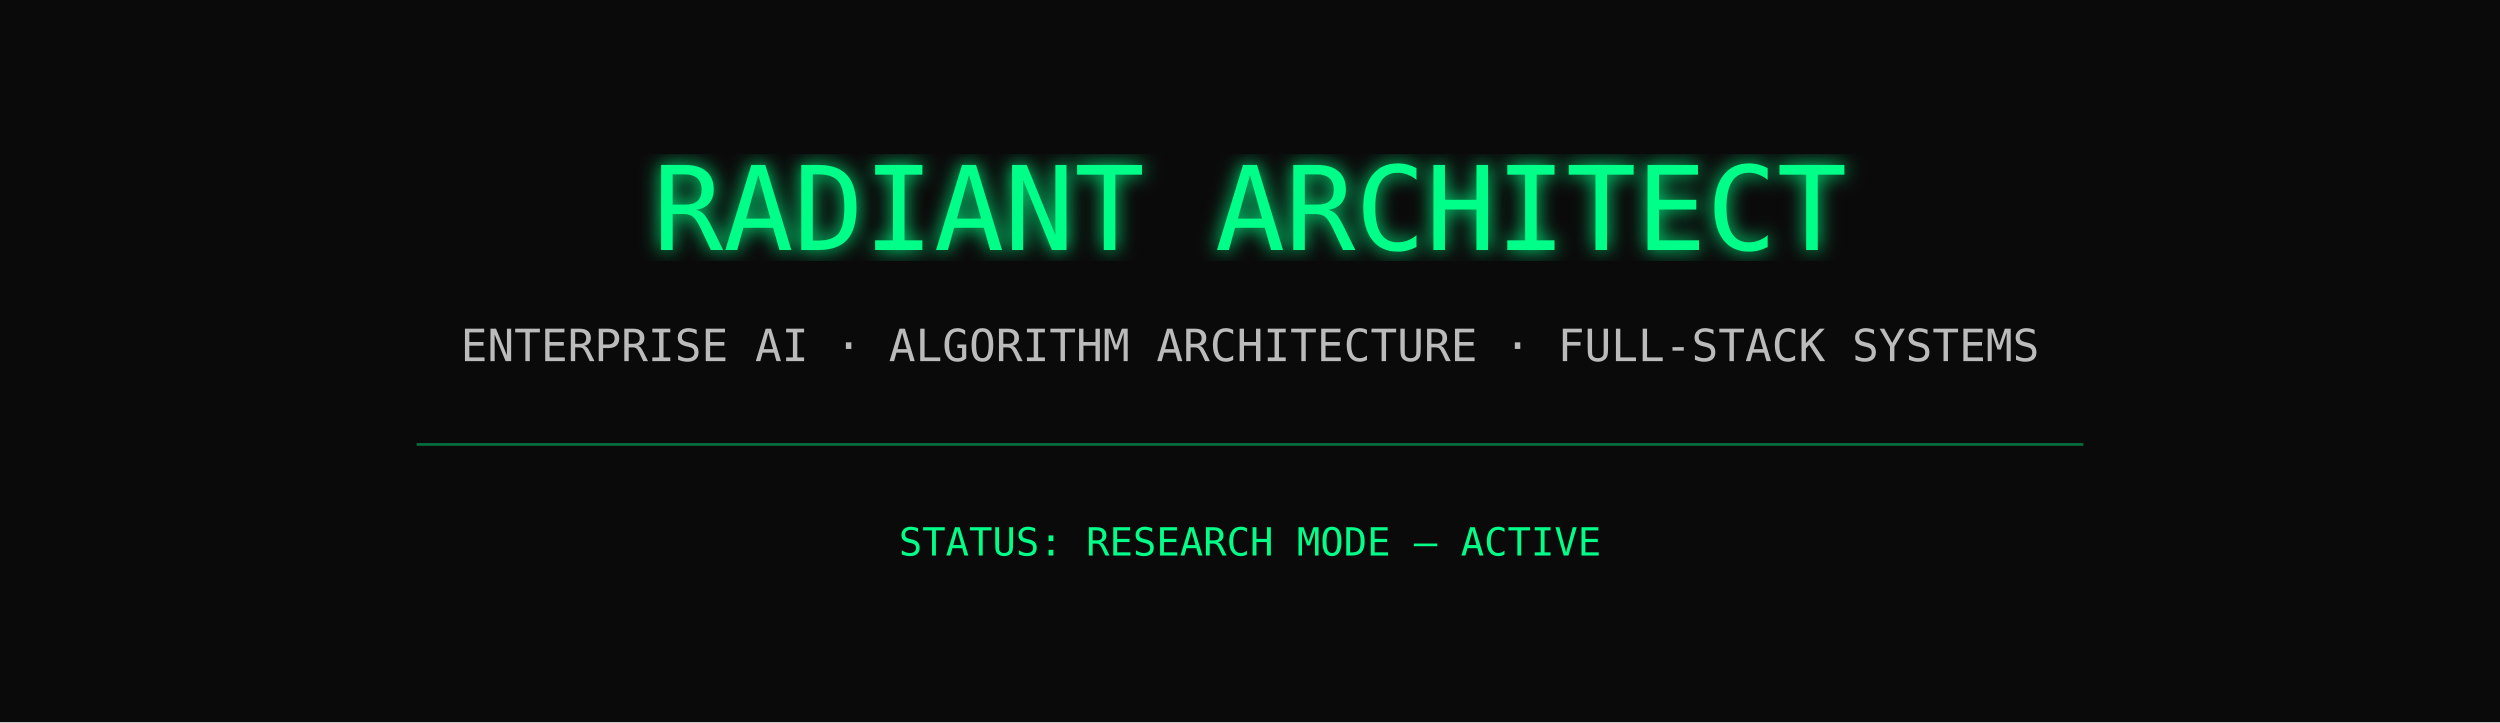
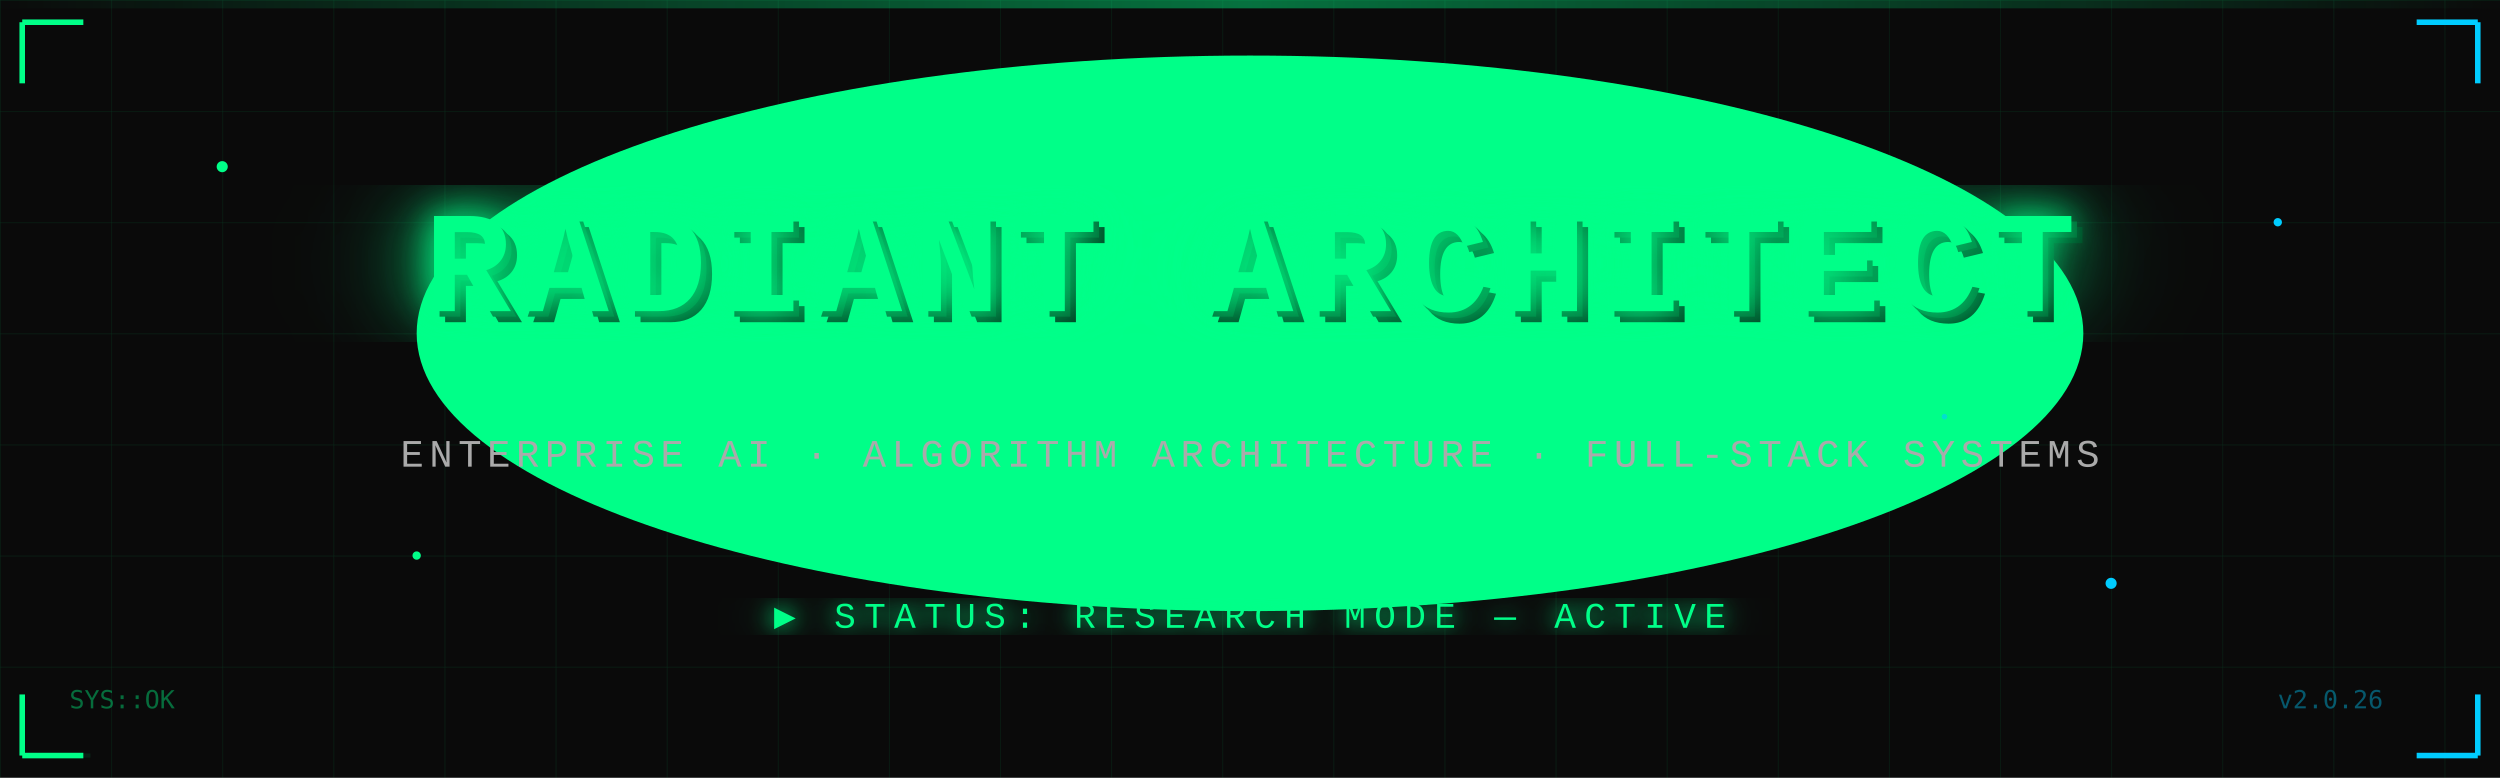
- <svg xmlns="http://www.w3.org/2000/svg" width="900" height="260" viewBox="0 0 900 260">
-   <rect width="100%" height="100%" fill="#0a0a0a" />
+ <svg xmlns="http://www.w3.org/2000/svg" width="900" height="280" viewBox="0 0 900 280">
  <defs>
-     <filter id="glow">
-       <feGaussianBlur stdDeviation="3.5" result="coloredBlur" />
+     <filter id="glow" x="-20%" y="-20%" width="140%" height="140%">
+       <feGaussianBlur stdDeviation="4" result="blur1" />
+       <feGaussianBlur stdDeviation="8" result="blur2" />
      <feMerge>
-         <feMergeNode in="coloredBlur" />
+         <feMergeNode in="blur2" />
+         <feMergeNode in="blur1" />
        <feMergeNode in="SourceGraphic" />
      </feMerge>
    </filter>
+     <filter id="strongGlow" x="-30%" y="-30%" width="160%" height="160%">
+       <feGaussianBlur stdDeviation="6" result="blur1" />
+       <feGaussianBlur stdDeviation="12" result="blur2" />
+       <feGaussianBlur stdDeviation="20" result="blur3" />
+       <feMerge>
+         <feMergeNode in="blur3" />
+         <feMergeNode in="blur2" />
+         <feMergeNode in="blur1" />
+         <feMergeNode in="SourceGraphic" />
+       </feMerge>
+     </filter>
+     <linearGradient id="scanGrad" x1="0%" y1="0%" x2="100%" y2="0%">
+       <stop offset="0%" style="stop-color:#00ff88;stop-opacity:0" />
+       <stop offset="50%" style="stop-color:#00ff88;stop-opacity:0.6" />
+       <stop offset="100%" style="stop-color:#00ff88;stop-opacity:0" />
+     </linearGradient>
+     <linearGradient id="borderGrad" x1="0%" y1="0%" x2="100%" y2="0%">
+       <stop offset="0%" style="stop-color:#00ff88;stop-opacity:0" />
+       <stop offset="30%" style="stop-color:#00ff88;stop-opacity:1" />
+       <stop offset="70%" style="stop-color:#00ccff;stop-opacity:1" />
+       <stop offset="100%" style="stop-color:#00ccff;stop-opacity:0" />
+     </linearGradient>
+     <pattern id="grid" width="40" height="40" patternUnits="userSpaceOnUse">
+       <path d="M 40 0 L 0 0 0 40" fill="none" stroke="#00ff88" stroke-width="0.3" opacity="0.15" />
+     </pattern>
  </defs>
-   <text x="50%" y="90" text-anchor="middle" font-family="monospace" font-size="42" fill="#00ff88" filter="url(#glow)">RADIANT ARCHITECT</text>
-   <text x="50%" y="130" text-anchor="middle" font-family="monospace" font-size="16" fill="#bbbbbb">ENTERPRISE AI · ALGORITHM ARCHITECTURE · FULL-STACK SYSTEMS</text>
-   <line x1="150" y1="160" x2="750" y2="160" stroke="#00ff88" stroke-width="1" opacity="0.4" />
-   <text x="50%" y="200" text-anchor="middle" font-family="monospace" font-size="14" fill="#00ff88">STATUS: RESEARCH MODE — ACTIVE</text>
+   <style>
+     @keyframes scanSweep {
+       0% { transform: translateY(-10px); opacity: 0; }
+       10% { opacity: 1; }
+       90% { opacity: 1; }
+       100% { transform: translateY(290px); opacity: 0; }
+     }
+     @keyframes float1 {
+       0%, 100% { transform: translate(0px, 0px); opacity: 0.8; }
+       33% { transform: translate(8px, -12px); opacity: 0.4; }
+       66% { transform: translate(-6px, -6px); opacity: 1; }
+     }
+     @keyframes float2 {
+       0%, 100% { transform: translate(0px, 0px); opacity: 0.5; }
+       33% { transform: translate(-10px, 8px); opacity: 1; }
+       66% { transform: translate(5px, -10px); opacity: 0.3; }
+     }
+     @keyframes float3 {
+       0%, 100% { transform: translate(0px, 0px); opacity: 1; }
+       50% { transform: translate(12px, 6px); opacity: 0.2; }
+     }
+     @keyframes borderFlow {
+       0% { stroke-dashoffset: 2000; }
+       100% { stroke-dashoffset: 0; }
+     }
+     @keyframes blink {
+       0%, 100% { opacity: 1; }
+       45% { opacity: 1; }
+       50% { opacity: 0; }
+       55% { opacity: 1; }
+     }
+     @keyframes cornerFlicker {
+       0%, 100% { opacity: 1; }
+       92% { opacity: 1; }
+       93% { opacity: 0.2; }
+       94% { opacity: 1; }
+       97% { opacity: 0.4; }
+       98% { opacity: 1; }
+     }
+     @keyframes subtitleFade {
+       0% { opacity: 0; }
+       100% { opacity: 1; }
+     }
+     @keyframes lineExtend {
+       0% { stroke-dashoffset: 600; }
+       100% { stroke-dashoffset: 0; }
+     }
+     @keyframes glowPulse {
+       0%, 100% { opacity: 1; }
+       50% { opacity: 0.85; }
+     }
+     @keyframes bgGlow {
+       0%, 100% { opacity: 0.03; }
+       50% { opacity: 0.08; }
+     }
+   </style>
+   <rect width="900" height="280" fill="#0a0a0a" />
+   <rect width="900" height="280" fill="url(#grid)" />
+   <ellipse cx="450" cy="120" rx="300" ry="100" fill="#00ff88">
+     <animate attributeName="opacity" values="0.03;0.08;0.03" dur="3s" repeatCount="indefinite" />
+     <animate attributeName="ry" values="100;120;100" dur="3s" repeatCount="indefinite" />
+   </ellipse>
+   <rect x="8" y="8" width="884" height="264" rx="4" ry="4" fill="none" stroke="url(#borderGrad)" stroke-width="1.5" stroke-dasharray="2000" stroke-dashoffset="2000">
+     <animate attributeName="stroke-dashoffset" from="2000" to="0" dur="3s" fill="freeze" />
+   </rect>
+   <g style="animation: cornerFlicker 4s infinite;">
+     <line x1="8" y1="30" x2="8" y2="8" stroke="#00ff88" stroke-width="2" />
+     <line x1="8" y1="8" x2="30" y2="8" stroke="#00ff88" stroke-width="2" />
+   </g>
+   <g style="animation: cornerFlicker 4s 0.5s infinite;">
+     <line x1="892" y1="30" x2="892" y2="8" stroke="#00ccff" stroke-width="2" />
+     <line x1="892" y1="8" x2="870" y2="8" stroke="#00ccff" stroke-width="2" />
+   </g>
+   <g style="animation: cornerFlicker 4s 1s infinite;">
+     <line x1="8" y1="250" x2="8" y2="272" stroke="#00ff88" stroke-width="2" />
+     <line x1="8" y1="272" x2="30" y2="272" stroke="#00ff88" stroke-width="2" />
+   </g>
+   <g style="animation: cornerFlicker 4s 1.5s infinite;">
+     <line x1="892" y1="250" x2="892" y2="272" stroke="#00ccff" stroke-width="2" />
+     <line x1="892" y1="272" x2="870" y2="272" stroke="#00ccff" stroke-width="2" />
+   </g>
+   <rect x="0" y="0" width="900" height="3" fill="url(#scanGrad)" opacity="0.7" style="animation: scanSweep 4s linear infinite;" />
+   <circle cx="80" cy="60" r="2" fill="#00ff88" style="animation: float1 5s ease-in-out infinite;" />
+   <circle cx="820" cy="80" r="1.5" fill="#00ccff" style="animation: float2 6s ease-in-out infinite;" />
+   <circle cx="150" cy="200" r="1.5" fill="#00ff88" style="animation: float3 4s ease-in-out infinite;" />
+   <circle cx="760" cy="210" r="2" fill="#00ccff" style="animation: float1 7s ease-in-out 1s infinite;" />
+   <circle cx="450" cy="30" r="1.5" fill="#00ff88" style="animation: float2 5.5s ease-in-out 0.5s infinite;" />
+   <circle cx="200" cy="140" r="1" fill="#00ff88" opacity="0.6" style="animation: float3 8s ease-in-out 2s infinite;" />
+   <circle cx="700" cy="150" r="1" fill="#00ccff" opacity="0.6" style="animation: float1 6s ease-in-out 3s infinite;" />
+   <text x="454" y="116" text-anchor="middle" font-family="'Courier New', monospace" font-size="52" font-weight="bold" fill="#002211" letter-spacing="4">RADIANT ARCHITECT</text>
+   <text x="452" y="114" text-anchor="middle" font-family="'Courier New', monospace" font-size="52" font-weight="bold" fill="#004422" letter-spacing="4">RADIANT ARCHITECT</text>
+   <text x="450" y="112" text-anchor="middle" font-family="'Courier New', monospace" font-size="52" font-weight="bold" fill="#00ff88" letter-spacing="4" filter="url(#strongGlow)" style="animation: glowPulse 2.5s ease-in-out infinite;">
+     RADIANT ARCHITECT
+   </text>
+   <line x1="150" y1="140" x2="750" y2="140" stroke="#00ff88" stroke-width="0.8" opacity="0.35" stroke-dasharray="600" stroke-dashoffset="600">
+     <animate attributeName="stroke-dashoffset" from="600" to="0" dur="2s" begin="0.5s" fill="freeze" />
+   </line>
+   <text x="450" y="168" text-anchor="middle" font-family="'Courier New', monospace" font-size="14" fill="#aaaaaa" letter-spacing="2" style="animation: subtitleFade 2s ease 1s both;">
+     ENTERPRISE AI  ·  ALGORITHM ARCHITECTURE  ·  FULL-STACK SYSTEMS
+   </text>
+   <line x1="200" y1="192" x2="700" y2="192" stroke="#00ccff" stroke-width="0.8" opacity="0.25" stroke-dasharray="500" stroke-dashoffset="500">
+     <animate attributeName="stroke-dashoffset" from="500" to="0" dur="2s" begin="1s" fill="freeze" />
+   </line>
+   <text x="450" y="226" text-anchor="middle" font-family="'Courier New', monospace" font-size="13" fill="#00ff88" letter-spacing="3" filter="url(#glow)" style="animation: blink 3s infinite;">
+     ▶  STATUS: RESEARCH MODE — ACTIVE
+   </text>
+   <text x="25" y="255" font-family="monospace" font-size="9" fill="#00ff88" opacity="0.4">SYS::OK</text>
+   <text x="820" y="255" font-family="monospace" font-size="9" fill="#00ccff" opacity="0.4">v2.0.26</text>
</svg>
